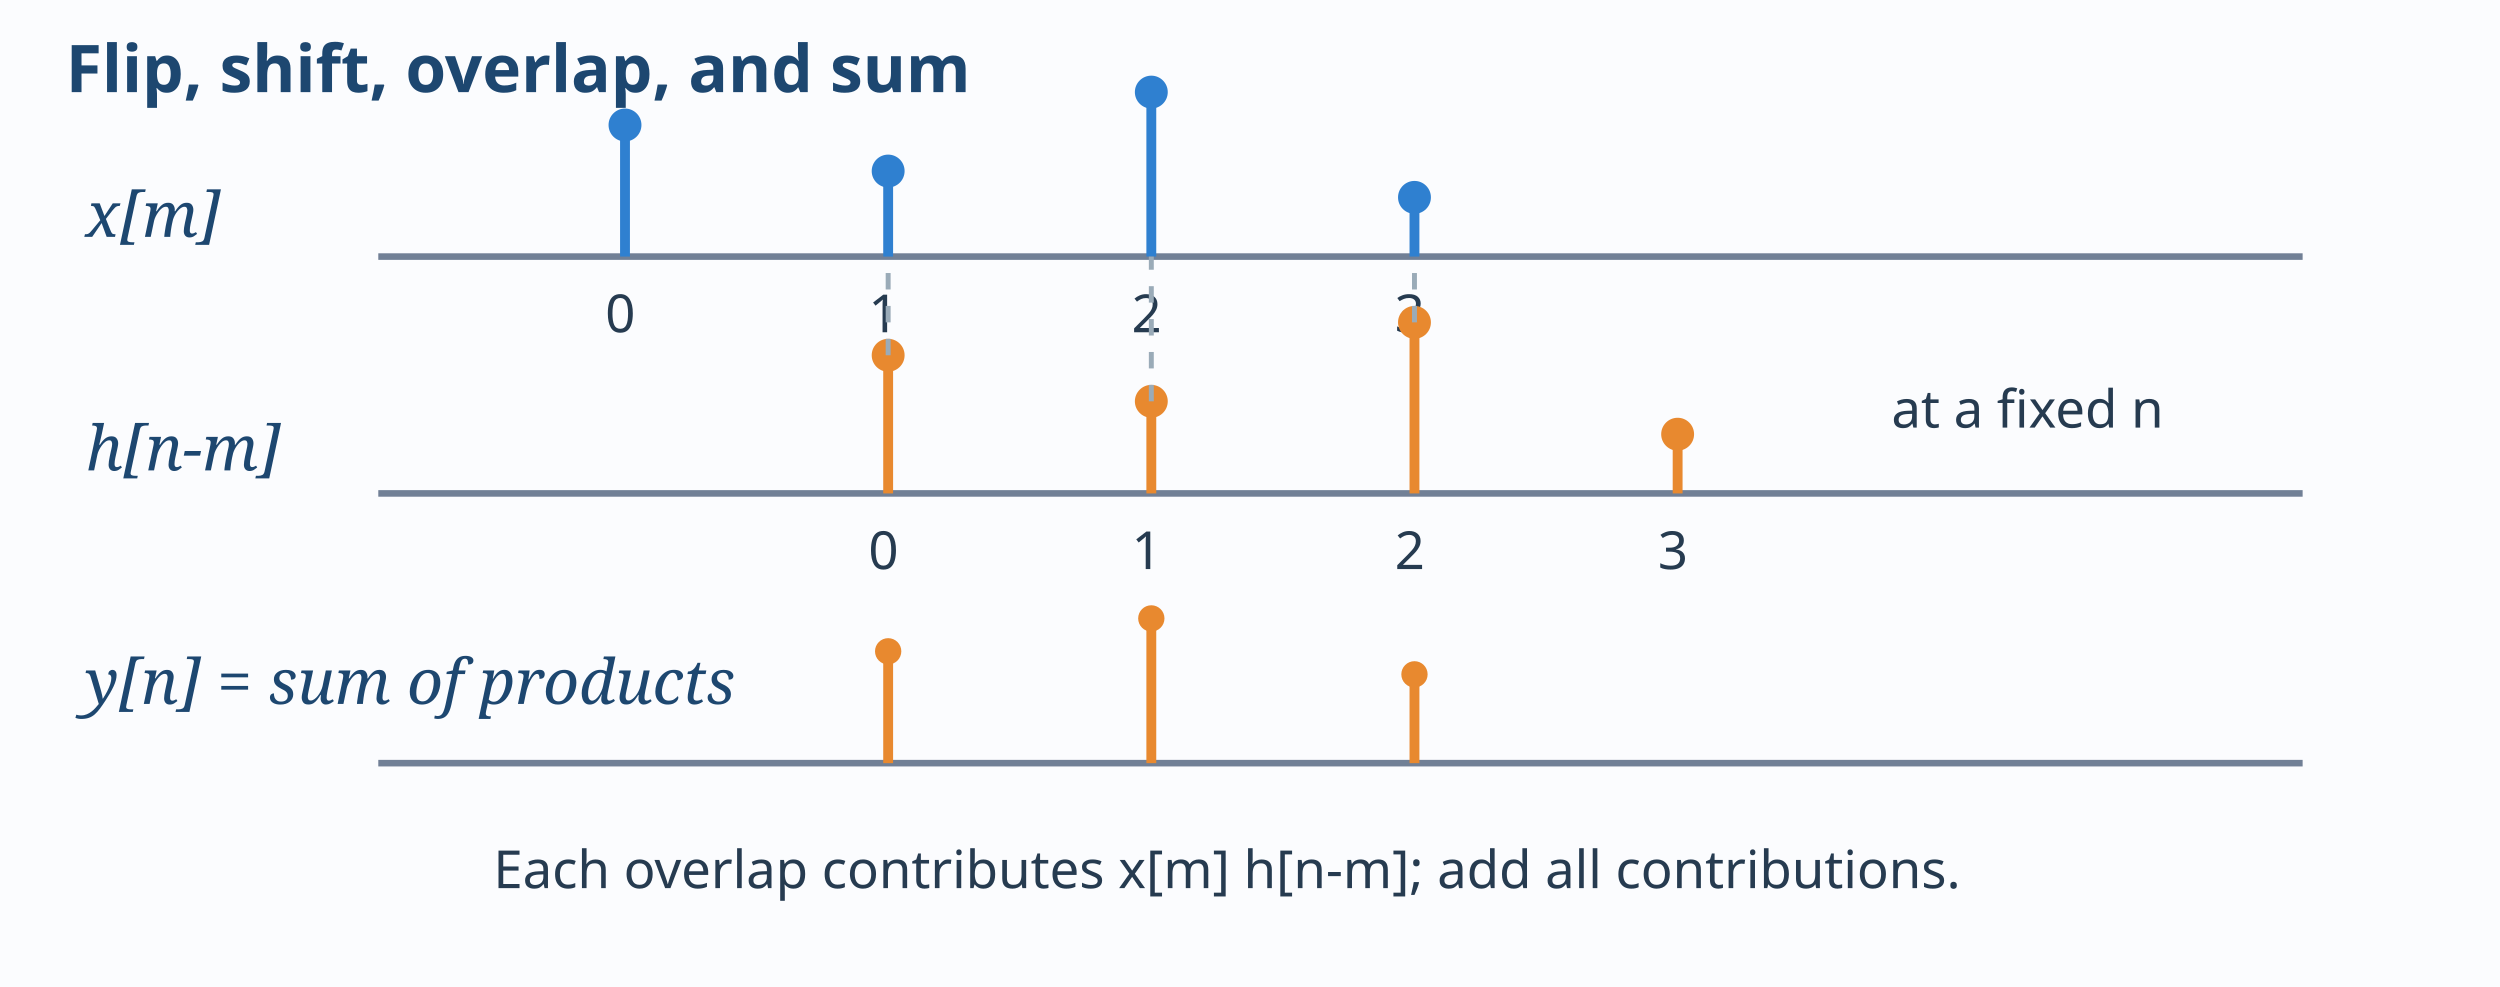
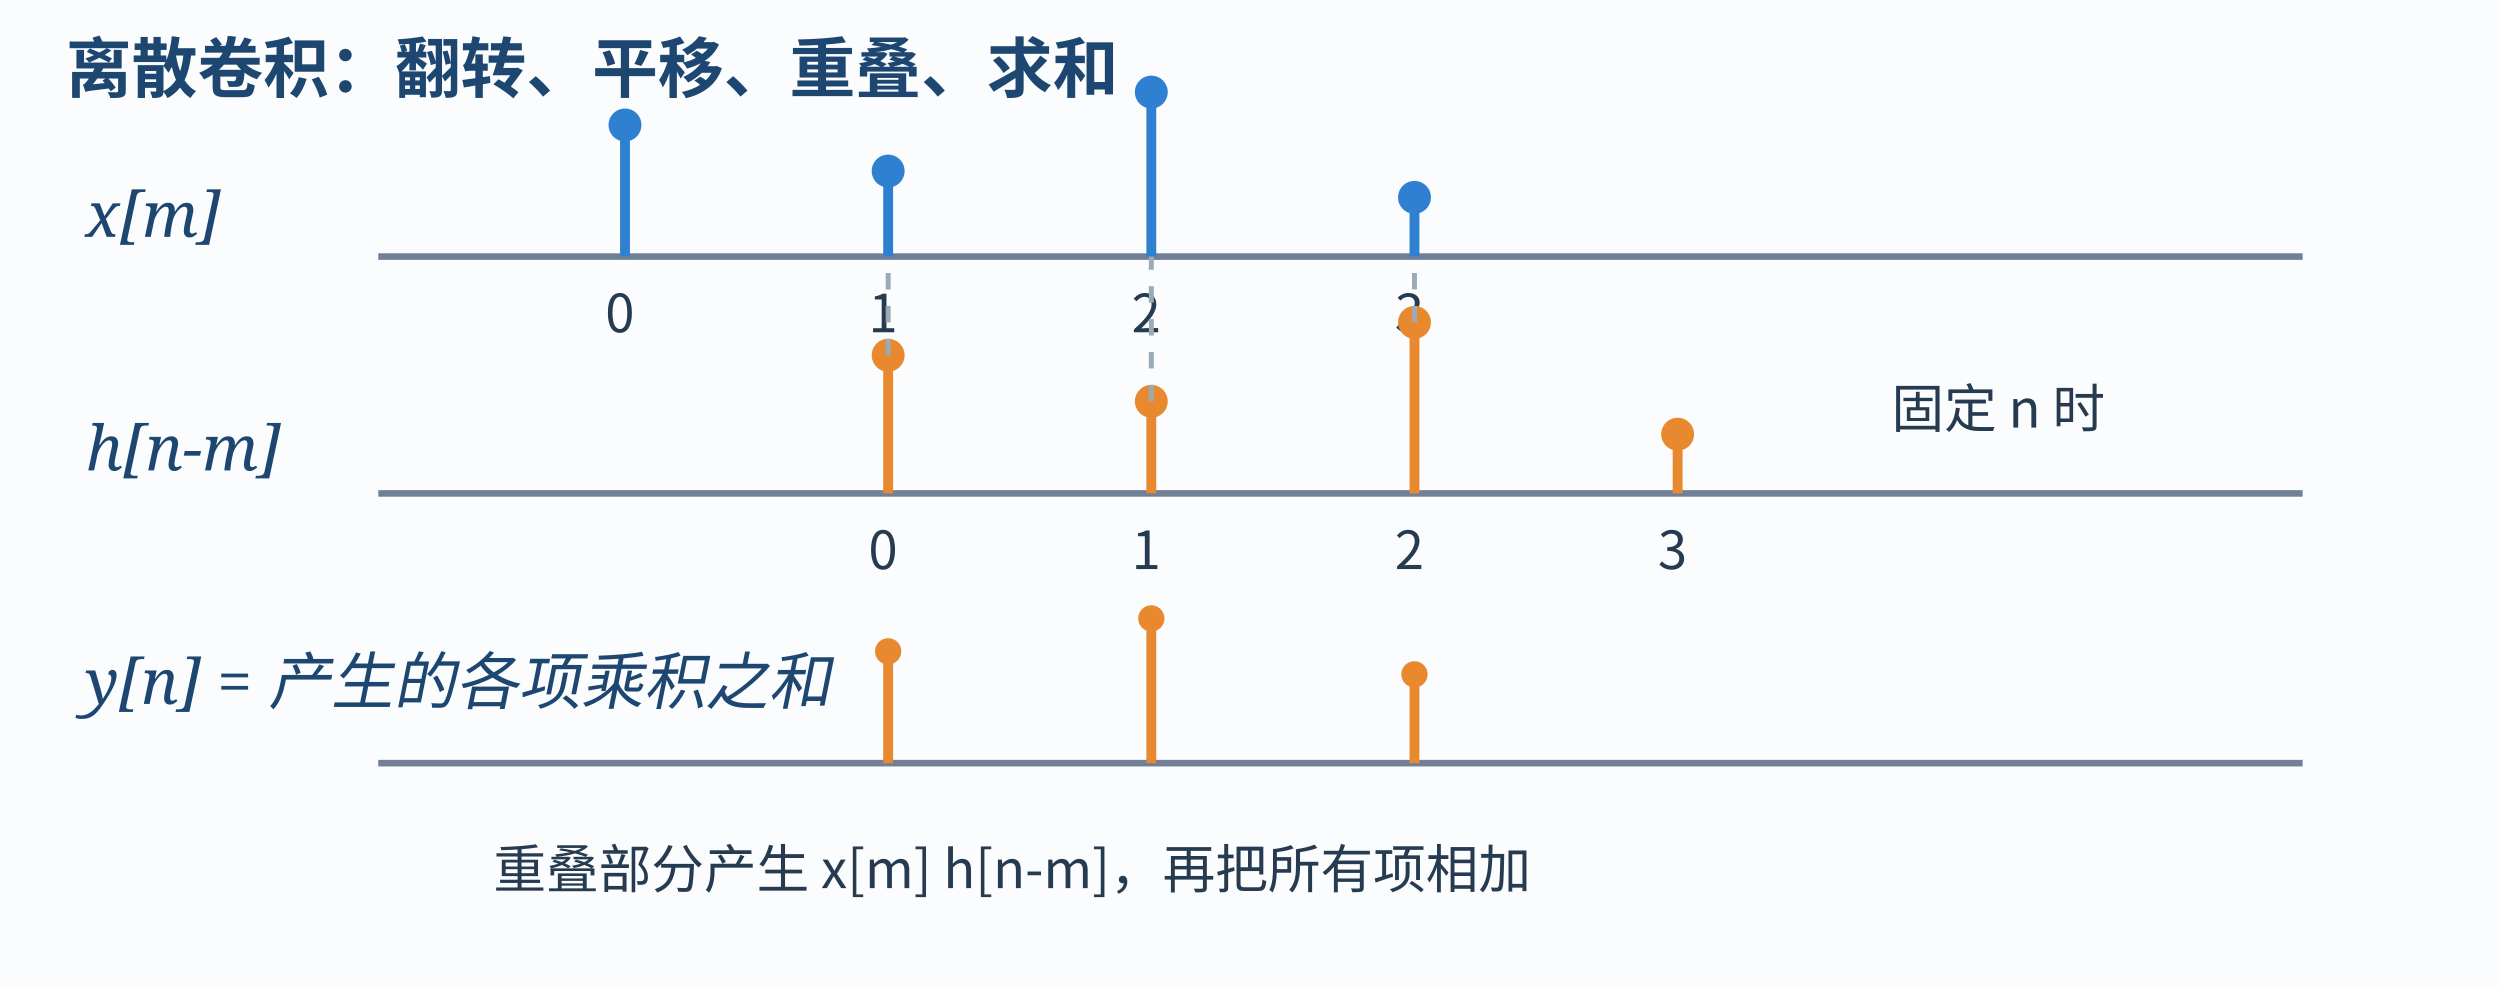
<svg xmlns="http://www.w3.org/2000/svg" width="760" height="300" viewBox="0 0 760 300" role="img" aria-label="Discrete convolution flip shift overlap sum">
  <style>
    .axis { stroke: #718096; stroke-width: 2; }
    .stem { stroke: #2f80d0; stroke-width: 3; }
    .stem2 { stroke: #e8892f; stroke-width: 3; }
    .dot { fill: #2f80d0; }
    .dot2 { fill: #e8892f; }
    .guide { stroke: #9aabb8; stroke-width: 1.5; stroke-dasharray: 5 5; }
-     .label { fill: #263b50; font: 16px sans-serif; }
+     .label { fill: #263b50; font: 16px "Microsoft YaHei", "Noto Sans CJK SC", sans-serif; }
    .math { fill: #1d4770; font: italic 19px Georgia, serif; }
-     .title { fill: #1d4770; font: 20px sans-serif; font-weight: 700; }
+     .title { fill: #1d4770; font: 20px "Microsoft YaHei", "Noto Sans CJK SC", sans-serif; font-weight: 700; }
  </style>
  <rect x="0" y="0" width="760" height="300" fill="#fbfcfe" />
-   <text class="title" x="20" y="28">Flip, shift, overlap, and sum</text>
+   <text class="title" x="20" y="28">离散卷积：翻转、平移、重叠、求和</text>
  <text class="math" x="26" y="72">x[m]</text>
  <line class="axis" x1="115" y1="78" x2="700" y2="78" />
  <line class="stem" x1="190" y1="78" x2="190" y2="38" />
  <circle class="dot" cx="190" cy="38" r="5" />
  <line class="stem" x1="270" y1="78" x2="270" y2="52" />
  <circle class="dot" cx="270" cy="52" r="5" />
  <line class="stem" x1="350" y1="78" x2="350" y2="28" />
  <circle class="dot" cx="350" cy="28" r="5" />
  <line class="stem" x1="430" y1="78" x2="430" y2="60" />
  <circle class="dot" cx="430" cy="60" r="5" />
  <text class="label" x="184" y="101">0</text>
  <text class="label" x="264" y="101">1</text>
  <text class="label" x="344" y="101">2</text>
  <text class="label" x="424" y="101">3</text>
  <text class="math" x="26" y="143">h[n-m]</text>
  <line class="axis" x1="115" y1="150" x2="700" y2="150" />
  <line class="stem2" x1="270" y1="150" x2="270" y2="108" />
  <circle class="dot2" cx="270" cy="108" r="5" />
  <line class="stem2" x1="350" y1="150" x2="350" y2="122" />
  <circle class="dot2" cx="350" cy="122" r="5" />
  <line class="stem2" x1="430" y1="150" x2="430" y2="98" />
  <circle class="dot2" cx="430" cy="98" r="5" />
  <line class="stem2" x1="510" y1="150" x2="510" y2="132" />
  <circle class="dot2" cx="510" cy="132" r="5" />
  <text class="label" x="264" y="173">0</text>
  <text class="label" x="344" y="173">1</text>
  <text class="label" x="424" y="173">2</text>
  <text class="label" x="504" y="173">3</text>
  <line class="guide" x1="270" y1="108" x2="270" y2="78" />
  <line class="guide" x1="350" y1="122" x2="350" y2="78" />
  <line class="guide" x1="430" y1="98" x2="430" y2="78" />
-   <text class="label" x="575" y="130">at a fixed n</text>
-   <text class="math" x="26" y="214">y[n] = sum of products</text>
+   <text class="label" x="575" y="130">固定 n 时</text>
+   <text class="math" x="26" y="214">y[n] = 产生的各项乘积之和</text>
  <line class="axis" x1="115" y1="232" x2="700" y2="232" />
  <line class="stem2" x1="270" y1="232" x2="270" y2="198" />
  <circle class="dot2" cx="270" cy="198" r="4" />
  <line class="stem2" x1="350" y1="232" x2="350" y2="188" />
  <circle class="dot2" cx="350" cy="188" r="4" />
  <line class="stem2" x1="430" y1="232" x2="430" y2="205" />
  <circle class="dot2" cx="430" cy="205" r="4" />
-   <text class="label" x="150" y="270">Each overlap contributes x[m] h[n-m]; add all contributions.</text>
+   <text class="label" x="150" y="270">重叠部分产生 x[m] h[n-m]，再把所有项相加</text>
</svg>
